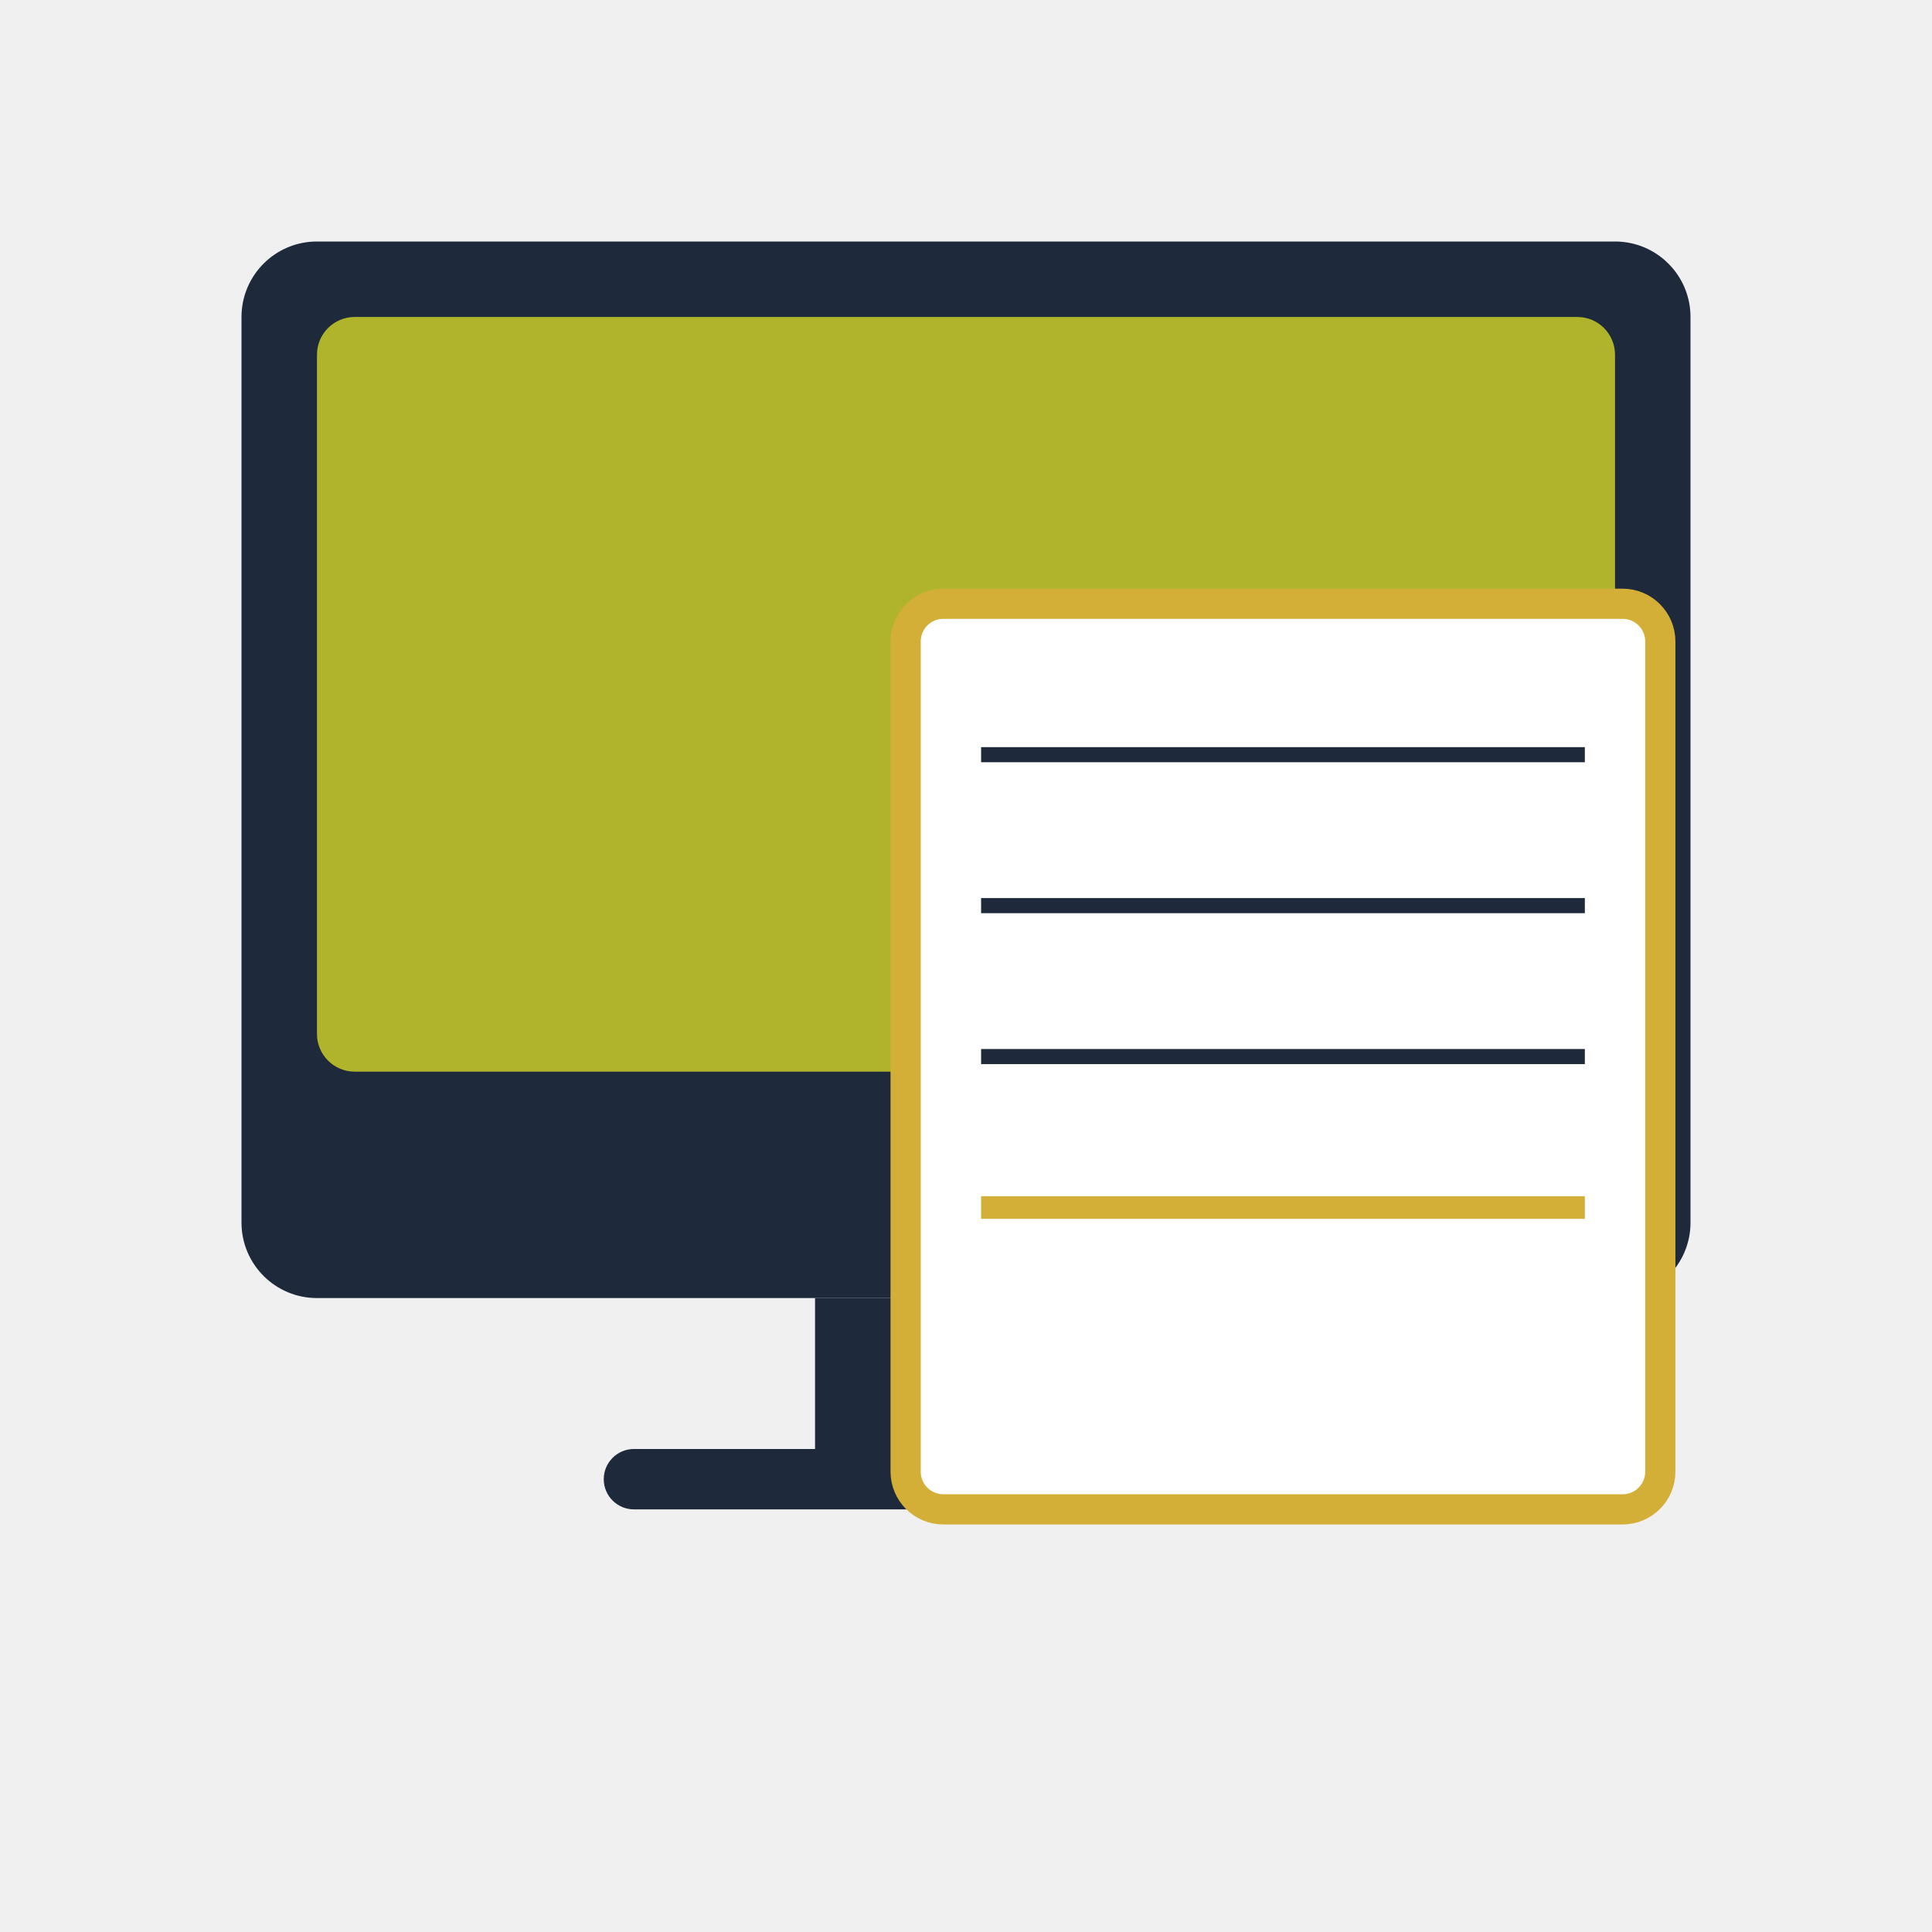
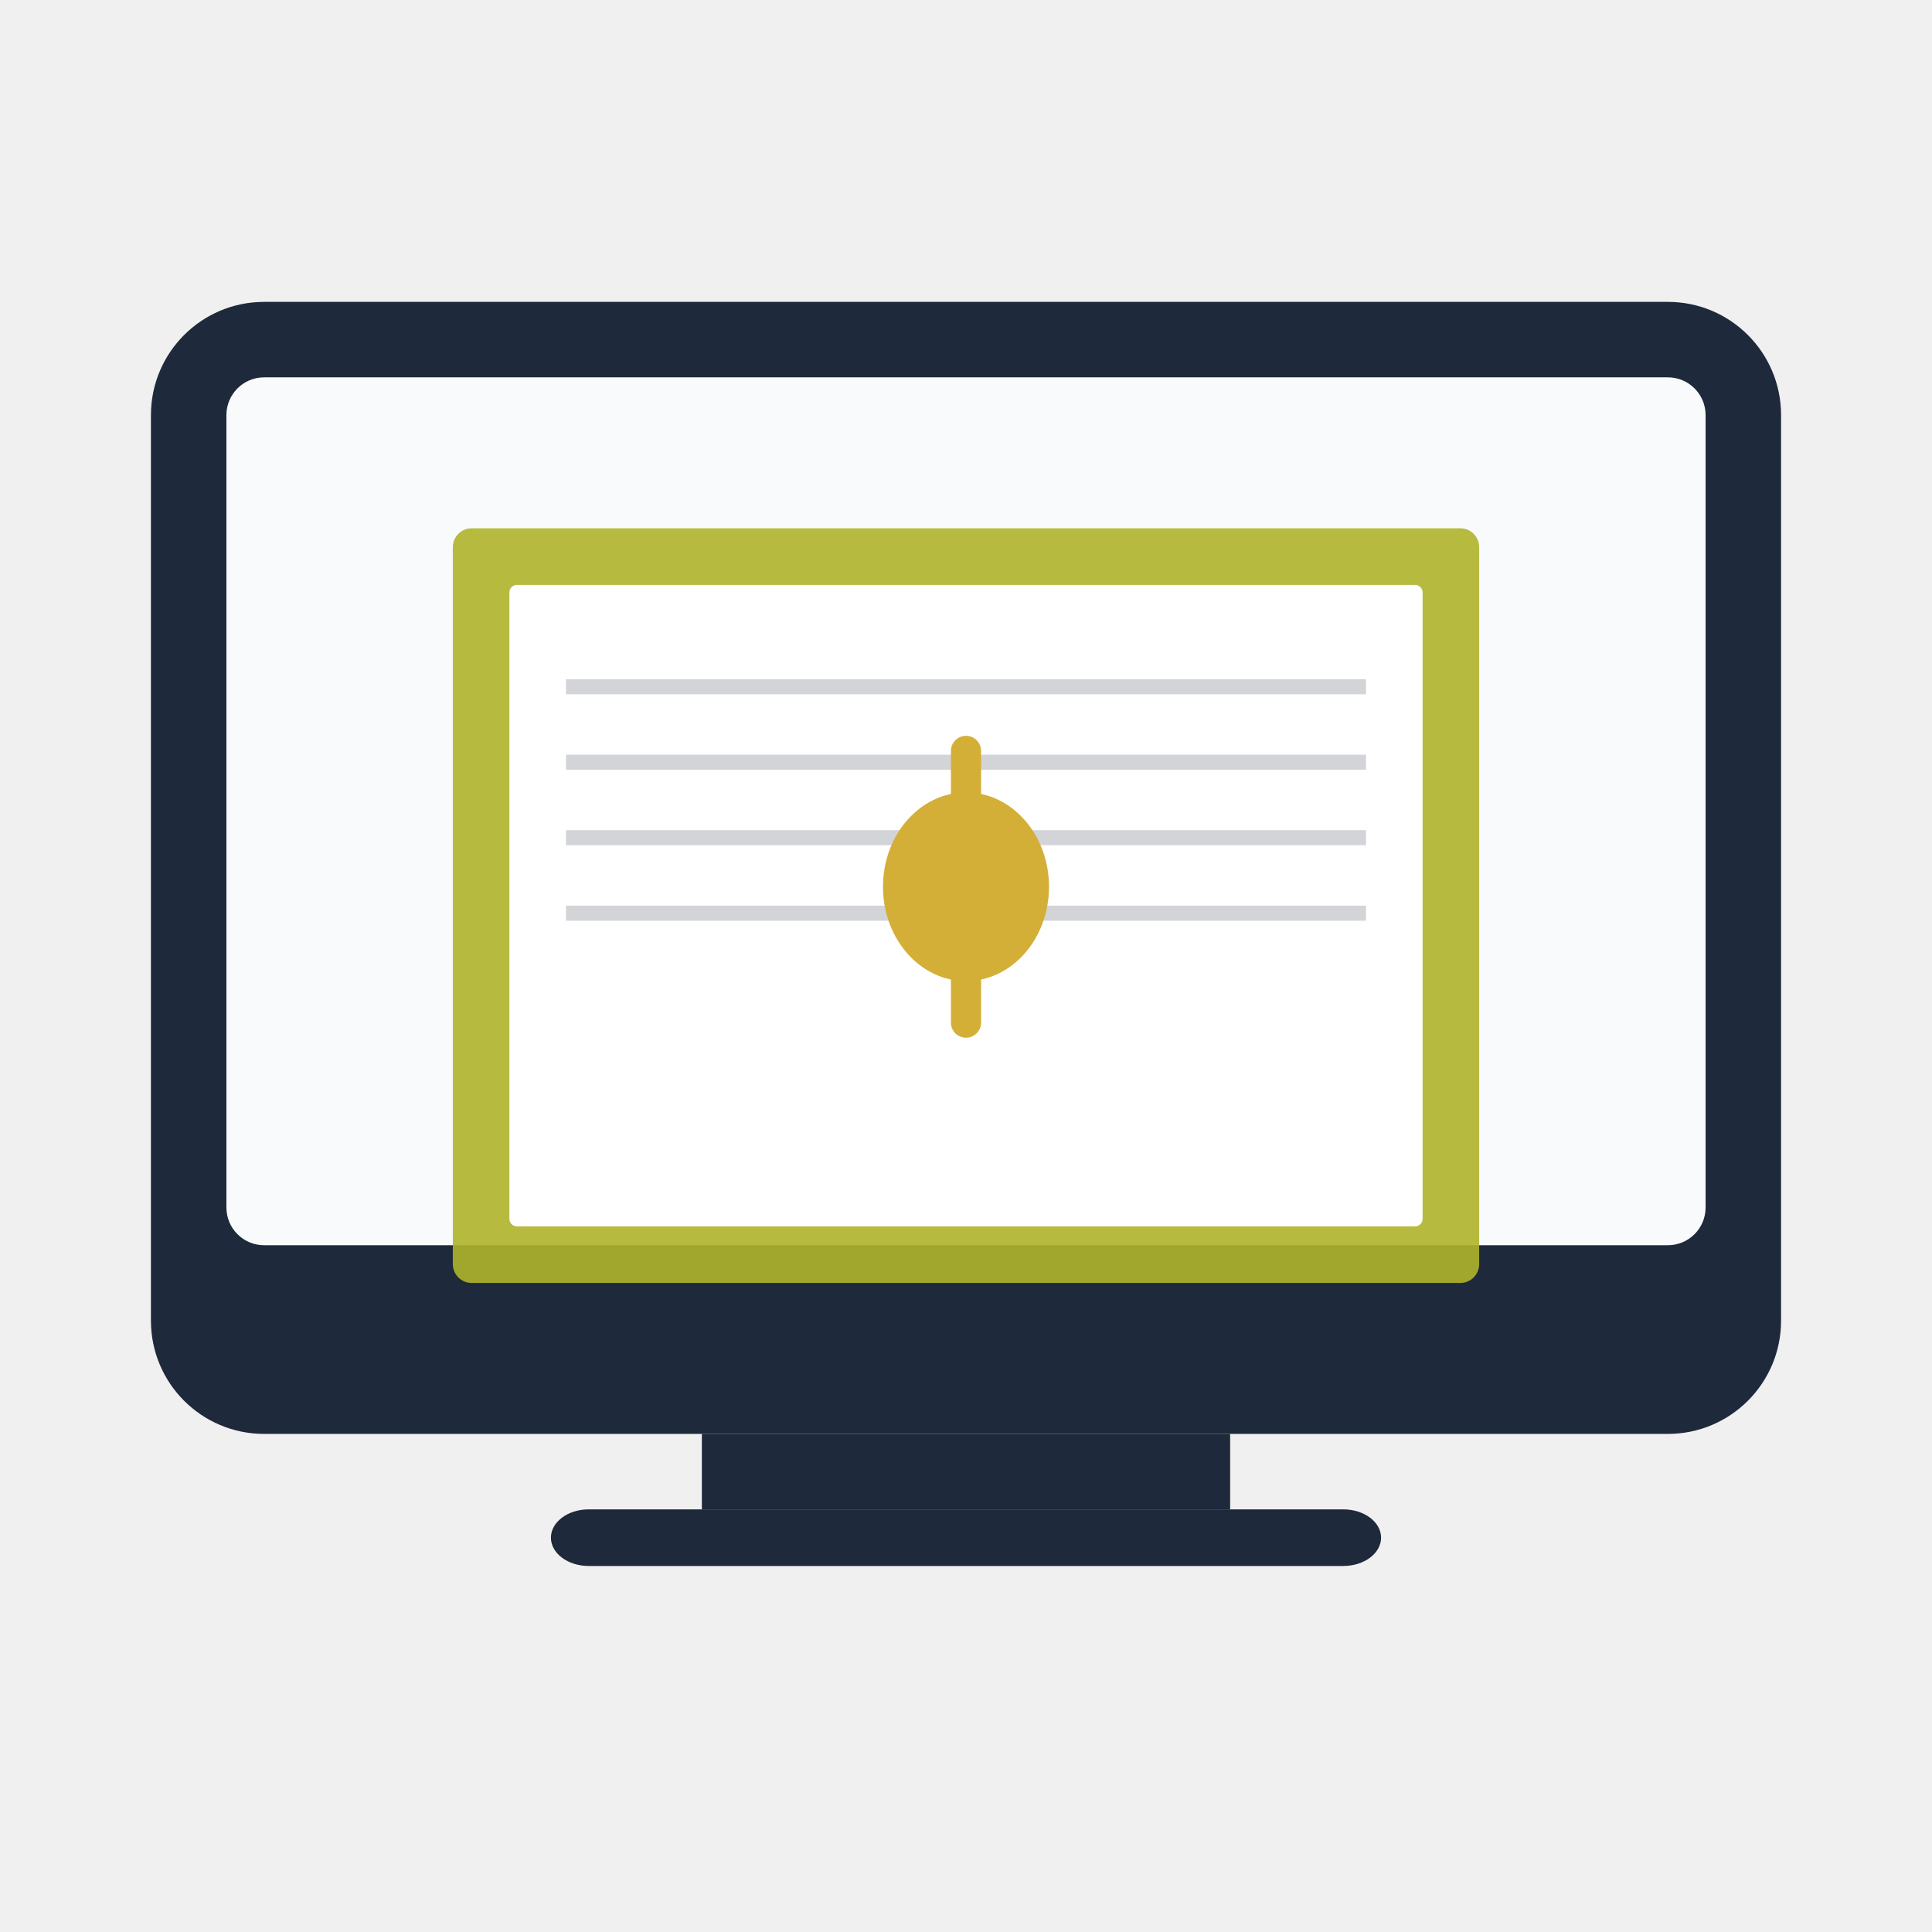
<svg xmlns="http://www.w3.org/2000/svg" width="512" height="512" viewBox="0 0 512 512" fill="none">
-   <rect x="64" y="64" width="384" height="280" rx="20" fill="#1E293B" />
-   <rect x="84" y="84" width="344" height="200" rx="10" fill="#AFB42B" />
-   <rect x="216" y="344" width="80" height="40" fill="#1E293B" />
-   <rect x="160" y="384" width="192" height="16" rx="8" fill="#1E293B" />
-   <rect x="240" y="160" width="200" height="240" rx="10" fill="#FFFFFF" stroke="#D4AF37" stroke-width="8" />
-   <line x1="260" y1="200" x2="420" y2="200" stroke="#1E293B" stroke-width="4" />
-   <line x1="260" y1="240" x2="420" y2="240" stroke="#1E293B" stroke-width="4" />
-   <line x1="260" y1="280" x2="420" y2="280" stroke="#1E293B" stroke-width="4" />
-   <line x1="260" y1="320" x2="420" y2="320" stroke="#D4AF37" stroke-width="6" />
+   <rect x="40" y="80" width="432" height="300" rx="30" fill="#1E293B" />
+   <rect x="60" y="100" width="392" height="230" rx="10" fill="#F8FAFC" />
+   <rect x="186" y="380" width="140" height="20" fill="#1E293B" />
+   <rect x="146" y="400" width="220" height="15" rx="10" fill="#1E293B" />
+   <rect x="120" y="140" width="272" height="200" rx="5" fill="#AFB42B" fill-opacity="0.9" />
+   <rect x="135" y="155" width="242" height="170" rx="2" fill="white" />
+   <rect x="150" y="180" width="212" height="4" fill="#1E293B" opacity="0.2" />
+   <rect x="150" y="200" width="212" height="4" fill="#1E293B" opacity="0.2" />
+   <rect x="150" y="220" width="212" height="4" fill="#1E293B" opacity="0.2" />
+   <rect x="150" y="240" width="212" height="4" fill="#1E293B" opacity="0.2" />
+   <path d="M256 260C268.15 260 278 248.807 278 235C278 221.193 268.15 210 256 210C243.85 210 234 221.193 234 235C234 248.807 243.85 260 256 260Z" fill="#D4AF37" />
+   <rect x="252" y="195" width="8" height="80" rx="4" fill="#D4AF37" />
</svg>
